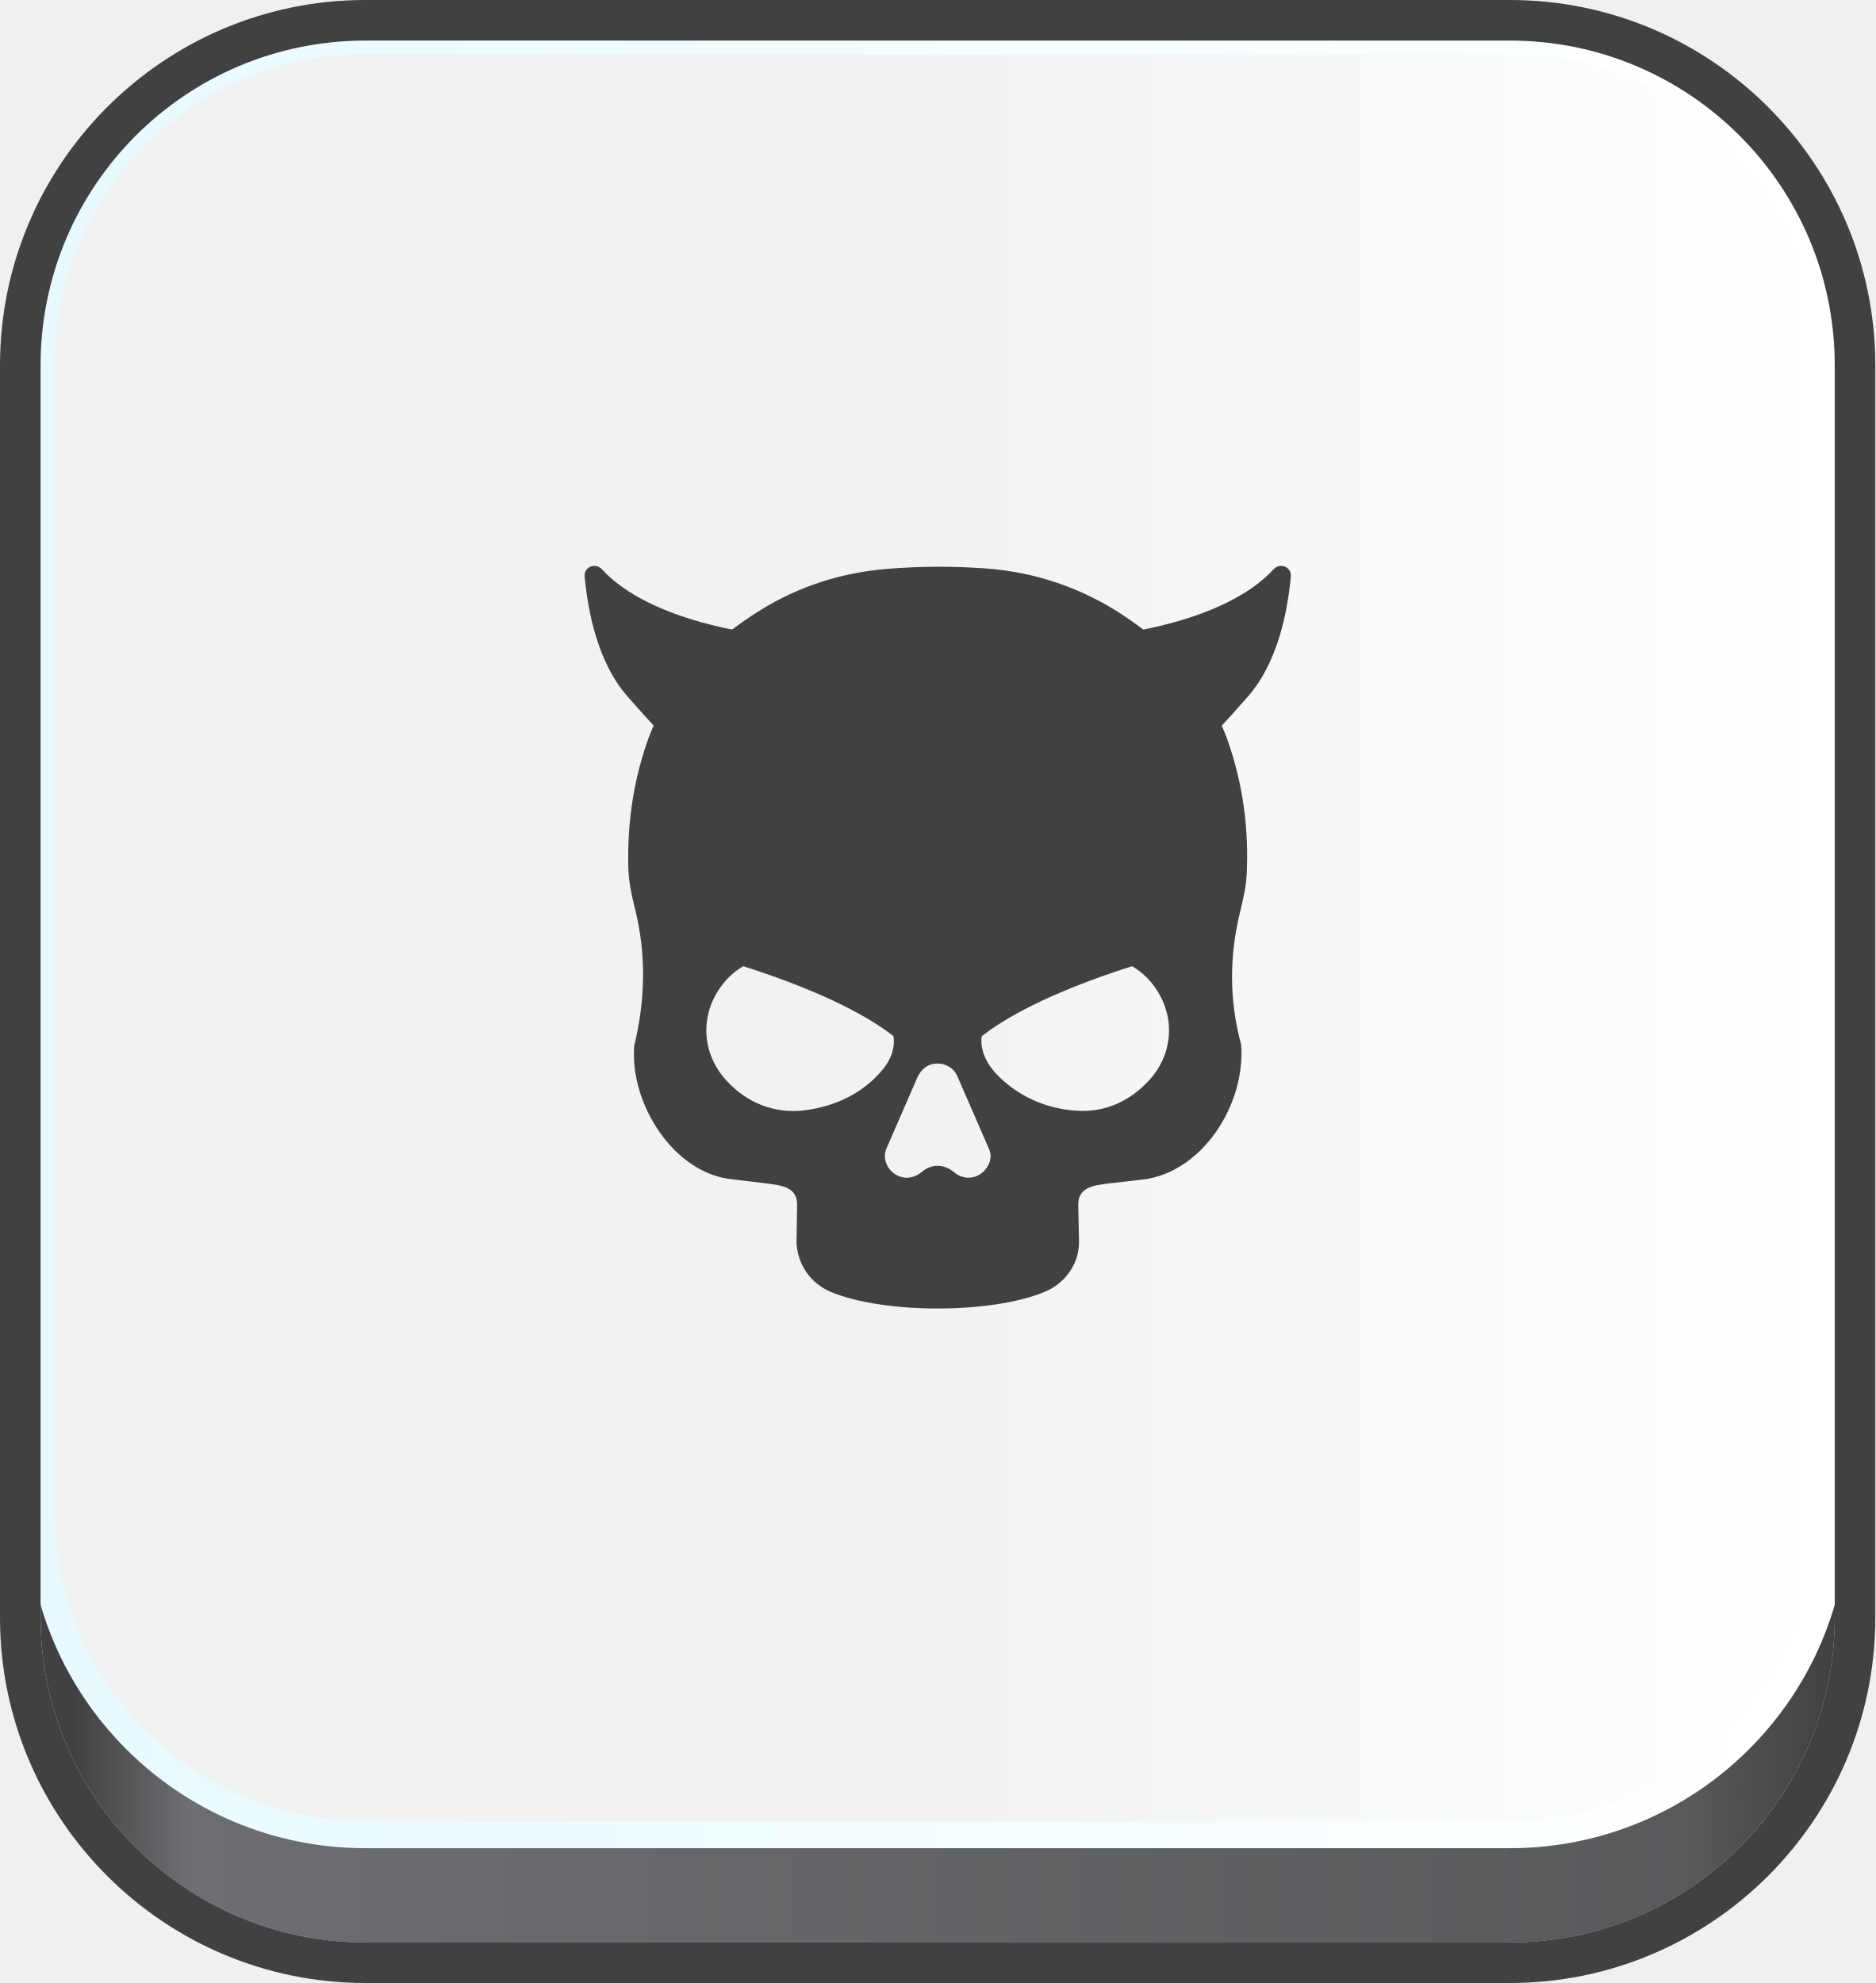
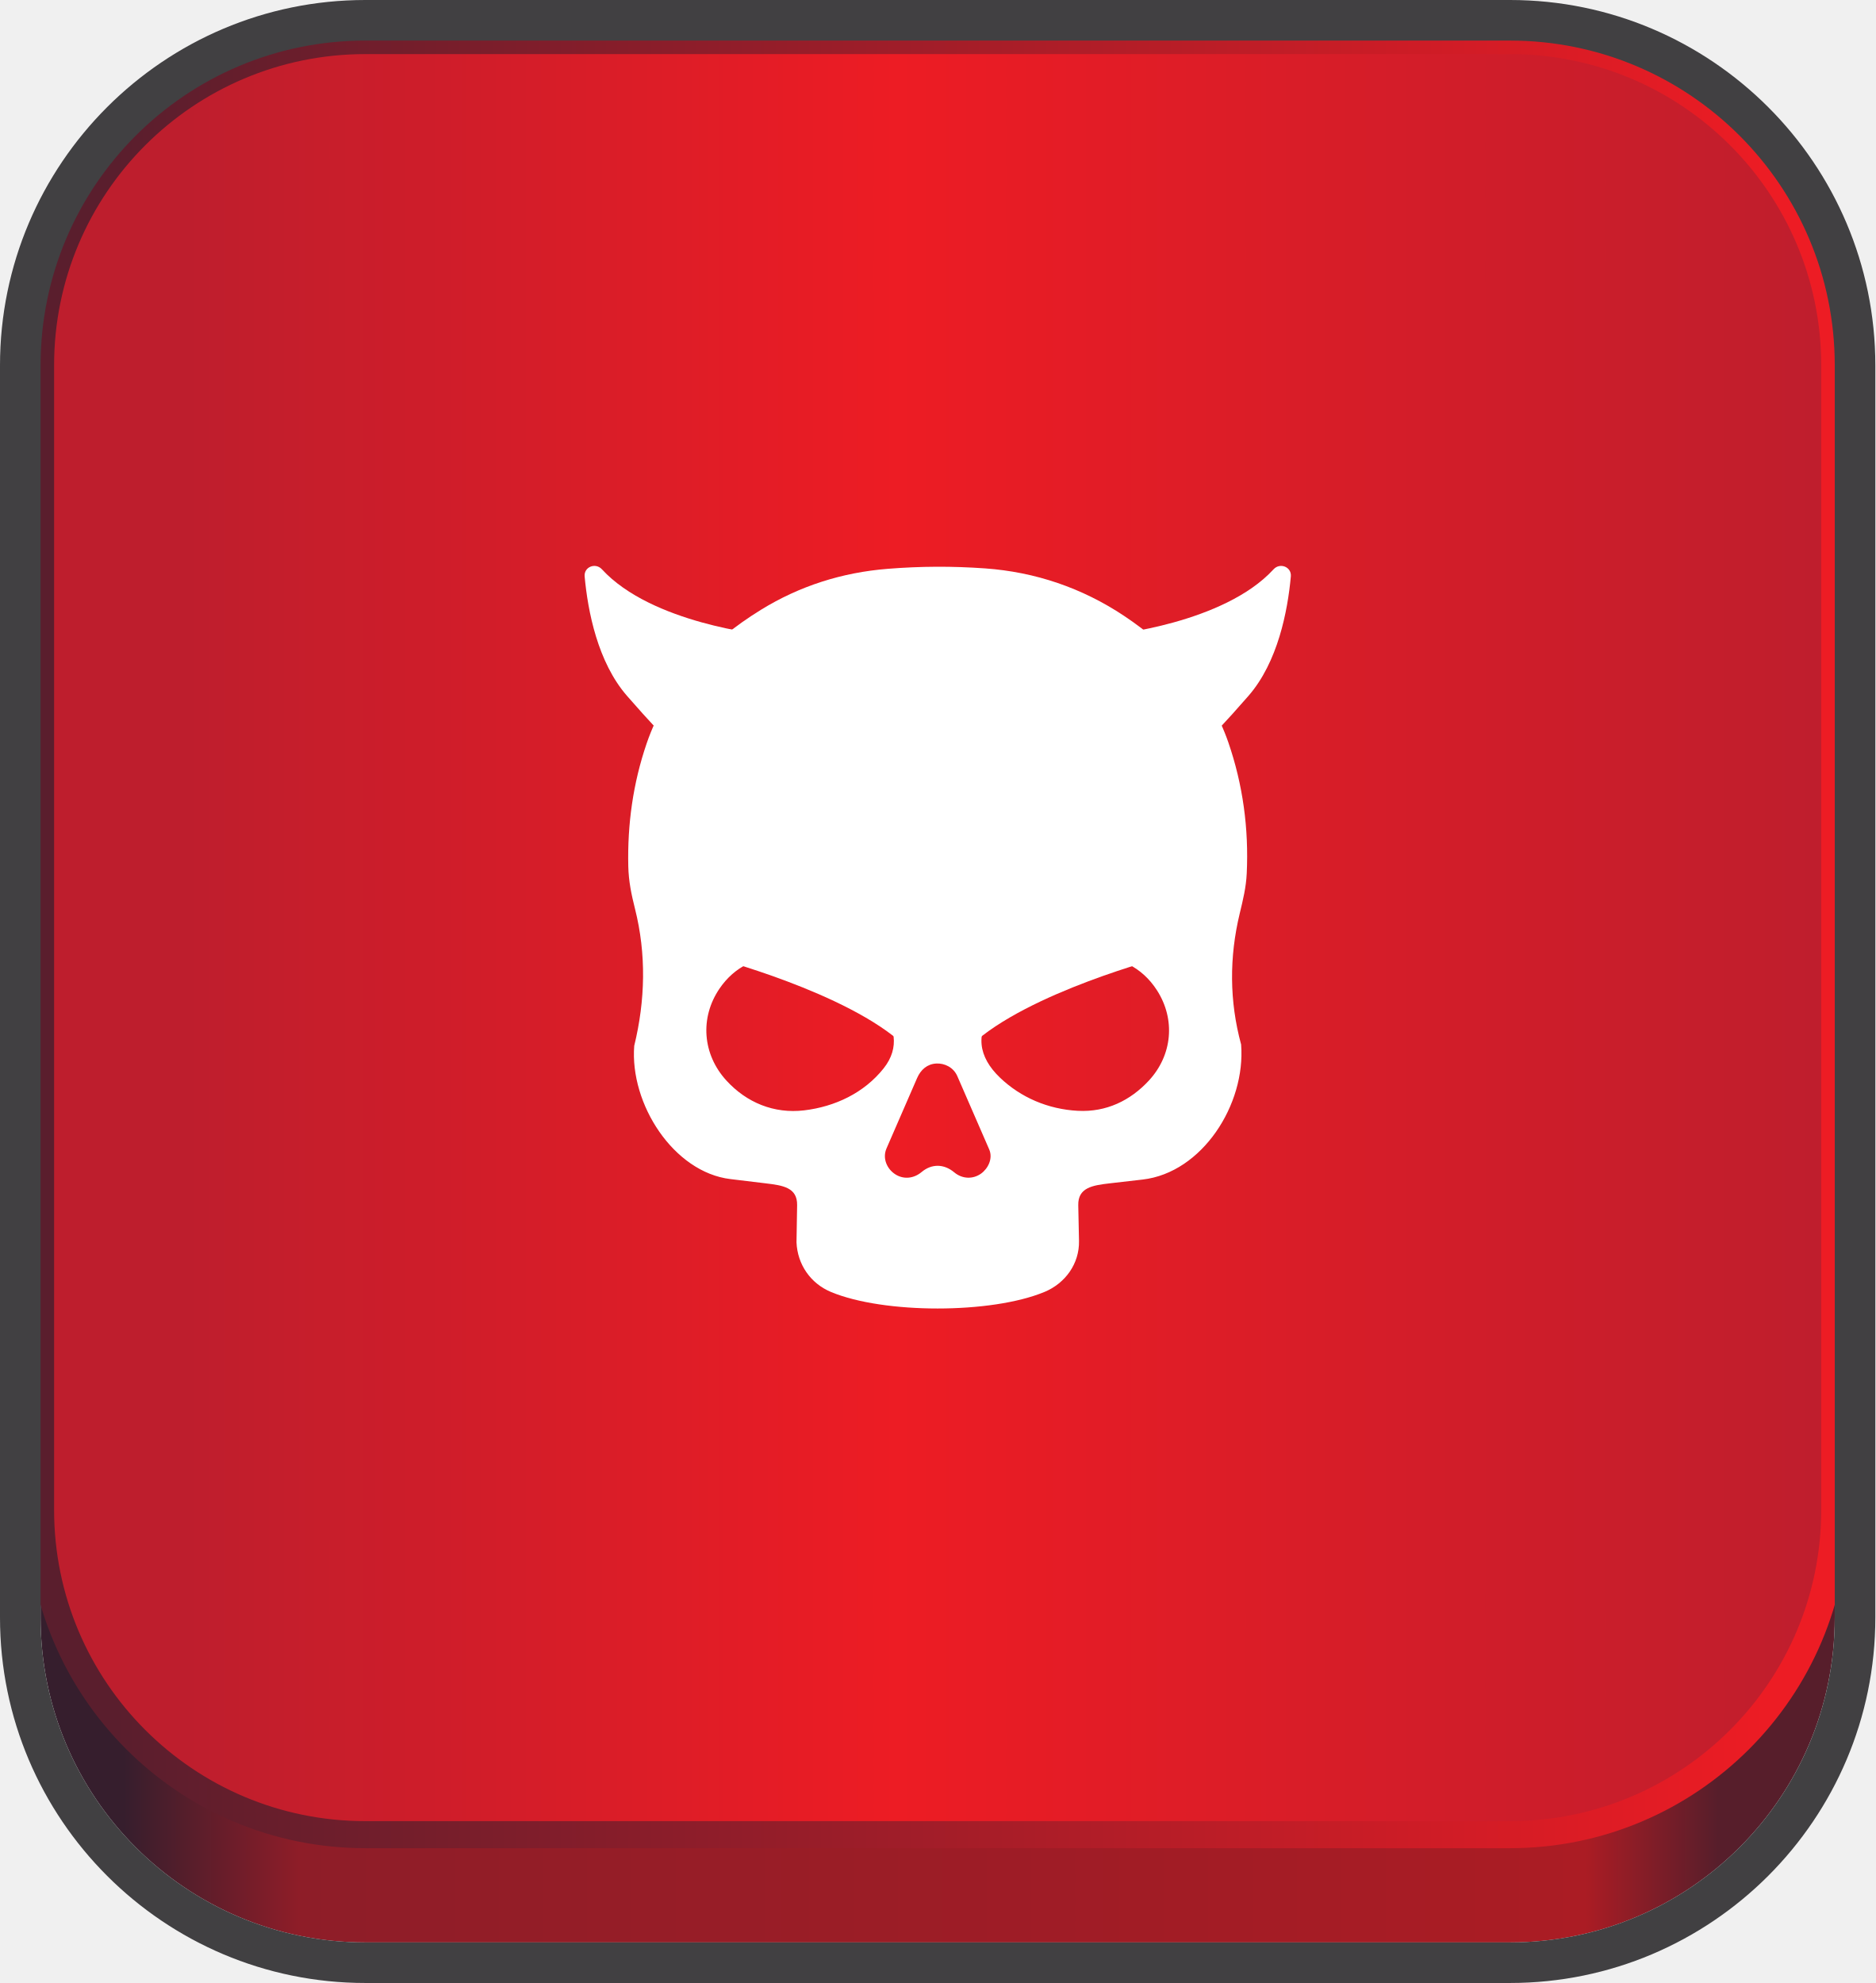
<svg xmlns="http://www.w3.org/2000/svg" id="b" data-name="Layer 2" width="138.653" height="146.621" viewBox="0 0 138.653 146.621">
  <defs>
    <linearGradient id="d" x1="3" y1="77.295" x2="135.653" y2="77.295" gradientUnits="userSpaceOnUse">
-       <stop offset=".018" stop-color="#414042" />
-       <stop offset=".082" stop-color="#6d6e71" />
-       <stop offset=".918" stop-color="#58595b" />
-       <stop offset="1" stop-color="#414042" />
+       <stop offset=".046" stop-color="#361e2d" />
+       <stop offset=".144" stop-color="#8e1d28" />
+       <stop offset=".861" stop-color="#ab1c24" />
+       <stop offset=".935" stop-color="#571e2b" />
    </linearGradient>
    <linearGradient id="e" x1="3" y1="69.327" x2="135.653" y2="69.327" gradientUnits="userSpaceOnUse">
-       <stop offset=".123" stop-color="#f1f2f2" />
-       <stop offset=".477" stop-color="#f1f2f2" />
-       <stop offset="1" stop-color="#fff" />
+       <stop offset=".081" stop-color="#be1e2d" />
+       <stop offset=".477" stop-color="#ed1c24" />
+       <stop offset="1" stop-color="#be1e2d" />
    </linearGradient>
    <linearGradient id="f" x1="2" y1="69.327" x2="136.653" y2="69.327" gradientUnits="userSpaceOnUse">
-       <stop offset="0" stop-color="#e8faff" />
-       <stop offset="1" stop-color="#fff" />
+       <stop offset=".048" stop-color="#5a1e2d" />
+       <stop offset=".96" stop-color="#ed1c24" />
    </linearGradient>
  </defs>
  <g id="c" data-name="Layer 1">
    <g>
-       <rect x="3" y="10.968" width="132.653" height="132.653" rx="24.013" ry="24.013" fill="url(#d)" />
-       <rect x="3" y="3" width="132.653" height="132.653" rx="24.013" ry="24.013" fill="url(#e)" stroke="url(#f)" stroke-miterlimit="10" stroke-width="2" />
-       <path d="M111.64,3c13.262,0,24.013,10.751,24.013,24.013v92.594c0,13.262-10.751,24.013-24.013,24.013H27.013c-13.262,0-24.013-10.751-24.013-24.013V27.013C3,13.751,13.751,3,27.013,3h84.626M111.64,0H27.013C12.118,0,0,12.118,0,27.013v92.594c0,14.895,12.118,27.013,27.013,27.013h84.626c14.895,0,27.013-12.118,27.013-27.013V27.013c0-14.895-12.118-27.013-27.013-27.013h0Z" fill="#414042" />
      <g>
-         <path d="M77.214,95.528c-3.919,1.627-11.862,1.629-15.773,0-1.51-.629-2.482-2.033-2.551-3.671l.046-2.743c.022-1.31-1.043-1.465-2.316-1.618l-2.617-.316c-4.196-.506-7.447-5.547-7.111-9.852.824-3.378.899-6.791.055-10.142-.265-1.053-.469-2.032-.494-3.131-.07-3.112.35-6.14,1.357-9.084,1.465-4.285,4.637-7.531,8.446-9.88,2.86-1.764,6.012-2.767,9.39-3.034,2.43-.193,4.761-.202,7.178-.031,3.728.265,7.195,1.452,10.286,3.511,3.445,2.294,6.347,5.405,7.709,9.357,1.079,3.133,1.516,6.375,1.359,9.69-.049,1.04-.281,1.968-.52,2.965-.774,3.218-.768,6.468.105,9.68.348,4.44-2.884,9.48-7.283,9.986l-2.442.281c-1.279.147-2.343.321-2.316,1.619l.055,2.636c.035,1.679-1.007,3.133-2.561,3.778ZM65.334,78.991c1.221-1.536.862-3.181-.36-4.59-1.769-2.04-4.293-3.375-6.987-3.604-1.998-.17-3.699.701-4.784,2.291-1.48,2.169-1.26,4.88.508,6.81,1.485,1.621,3.509,2.467,5.745,2.201,2.274-.271,4.429-1.284,5.879-3.108ZM79.688,82.132c2.115.115,3.901-.772,5.254-2.235,1.74-1.883,1.981-4.527.596-6.679-1.096-1.703-2.88-2.626-4.978-2.415-2.745.276-5.332,1.68-7.061,3.83-1.422,1.768-1.185,3.496.435,5.047,1.535,1.469,3.553,2.334,5.754,2.453ZM70.551,86.682c.612.512,1.399.508,1.979.096.517-.368.901-1.115.606-1.792l-2.356-5.416c-.285-.655-.945-.968-1.563-.934-.657.036-1.14.449-1.411,1.074l-2.261,5.2c-.322.741.039,1.524.645,1.915s1.36.328,1.946-.164c.736-.619,1.647-.622,2.415.021Z" fill="#414042" />
-         <path d="M49.733,54.89c1.231-4.923,6.736-7.967,6.736-7.967,0,0-8.282-.814-11.964-4.828-.479-.522-1.344-.177-1.279.528.235,2.56.96,6.339,3.138,8.835,3.562,4.081,3.368,3.433,3.368,3.433Z" fill="#414042" />
-         <path d="M88.932,54.89c-1.231-4.923-6.736-7.967-6.736-7.967,0,0,8.282-.814,11.964-4.828.479-.522,1.344-.177,1.279.528-.235,2.56-.96,6.339-3.138,8.835-3.562,4.081-3.368,3.433-3.368,3.433Z" fill="#414042" />
-         <path d="M52.678,70.773s10.009,2.601,14.185,6.522-1.896-11.541-1.896-11.541l-12.289,5.019Z" fill="#414042" />
-         <path d="M85.975,70.773s-10.009,2.601-14.185,6.522,1.896-11.541,1.896-11.541l12.289,5.019Z" fill="#414042" />
+         <rect x="3" y="10.968" width="132.653" height="132.653" rx="24.013" ry="24.013" fill="url(#d)" />
+         <rect x="3" y="3" width="132.653" height="132.653" rx="24.013" ry="24.013" fill="url(#e)" stroke="url(#f)" stroke-miterlimit="10" stroke-width="2" />
+         <path d="M111.64,3c13.262,0,24.014,10.751,24.014,24.013v92.594c0,13.262-10.751,24.013-24.014,24.013H27.014c-13.262,0-24.014-10.751-24.014-24.013V27.013C3,13.751,13.751,3,27.014,3h84.626M111.64,0H27.014C12.118,0,0,12.118,0,27.013v92.594c0,14.895,12.118,27.013,27.014,27.013h84.626c14.896,0,27.014-12.118,27.014-27.013V27.013c0-14.895-12.118-27.013-27.014-27.013h0Z" fill="#414042" />
+       </g>
+       <g>
+         <path d="M77.214,95.528c-3.919,1.627-11.862,1.629-15.773,0-1.51-.629-2.482-2.033-2.551-3.671l.046-2.743c.022-1.31-1.043-1.465-2.316-1.618l-2.617-.316c-4.196-.506-7.447-5.547-7.111-9.852.824-3.378.899-6.791.055-10.142-.265-1.053-.469-2.032-.494-3.131-.07-3.112.35-6.14,1.357-9.084,1.465-4.285,4.637-7.531,8.446-9.88,2.86-1.764,6.012-2.767,9.39-3.034,2.43-.193,4.761-.202,7.178-.031,3.728.265,7.195,1.452,10.286,3.511,3.445,2.294,6.347,5.405,7.709,9.357,1.079,3.133,1.516,6.375,1.359,9.69-.049,1.04-.281,1.968-.52,2.965-.774,3.218-.768,6.468.105,9.68.348,4.44-2.884,9.48-7.283,9.986l-2.442.281c-1.279.147-2.343.321-2.316,1.619l.055,2.636c.035,1.679-1.007,3.133-2.561,3.778ZM65.334,78.991c1.221-1.536.862-3.181-.36-4.59-1.769-2.04-4.293-3.375-6.987-3.604-1.998-.17-3.699.701-4.784,2.291-1.48,2.169-1.26,4.88.508,6.81,1.485,1.621,3.509,2.467,5.745,2.201,2.274-.271,4.429-1.284,5.879-3.108ZM79.689,82.132c2.115.115,3.901-.772,5.254-2.235,1.74-1.883,1.981-4.527.596-6.679-1.096-1.703-2.88-2.626-4.978-2.415-2.745.276-5.332,1.68-7.061,3.83-1.422,1.768-1.185,3.496.435,5.047,1.535,1.469,3.553,2.334,5.754,2.453ZM70.552,86.682c.612.512,1.399.508,1.979.096.517-.368.901-1.115.606-1.792l-2.356-5.416c-.285-.655-.945-.968-1.563-.934-.657.036-1.14.449-1.411,1.074l-2.261,5.2c-.322.741.039,1.524.645,1.915s1.36.328,1.946-.164c.736-.619,1.647-.622,2.415.021Z" fill="#fff" />
+         <path d="M49.733,54.89c1.231-4.923,6.736-7.967,6.736-7.967,0,0-8.282-.814-11.964-4.828-.479-.522-1.344-.177-1.279.528.235,2.56.96,6.339,3.138,8.835,3.562,4.081,3.368,3.433,3.368,3.433Z" fill="#fff" />
+         <path d="M88.932,54.89c-1.231-4.923-6.736-7.967-6.736-7.967,0,0,8.282-.814,11.964-4.828.479-.522,1.344-.177,1.279.528-.235,2.56-.96,6.339-3.138,8.835-3.562,4.081-3.368,3.433-3.368,3.433Z" fill="#fff" />
+         <path d="M52.678,70.773s10.009,2.601,14.185,6.522c4.176,3.921-1.896-11.541-1.896-11.541l-12.289,5.019Z" fill="#fff" />
+         <path d="M85.975,70.773s-10.009,2.601-14.185,6.522c-4.176,3.921,1.896-11.541,1.896-11.541l12.289,5.019Z" fill="#fff" />
      </g>
    </g>
  </g>
</svg>
